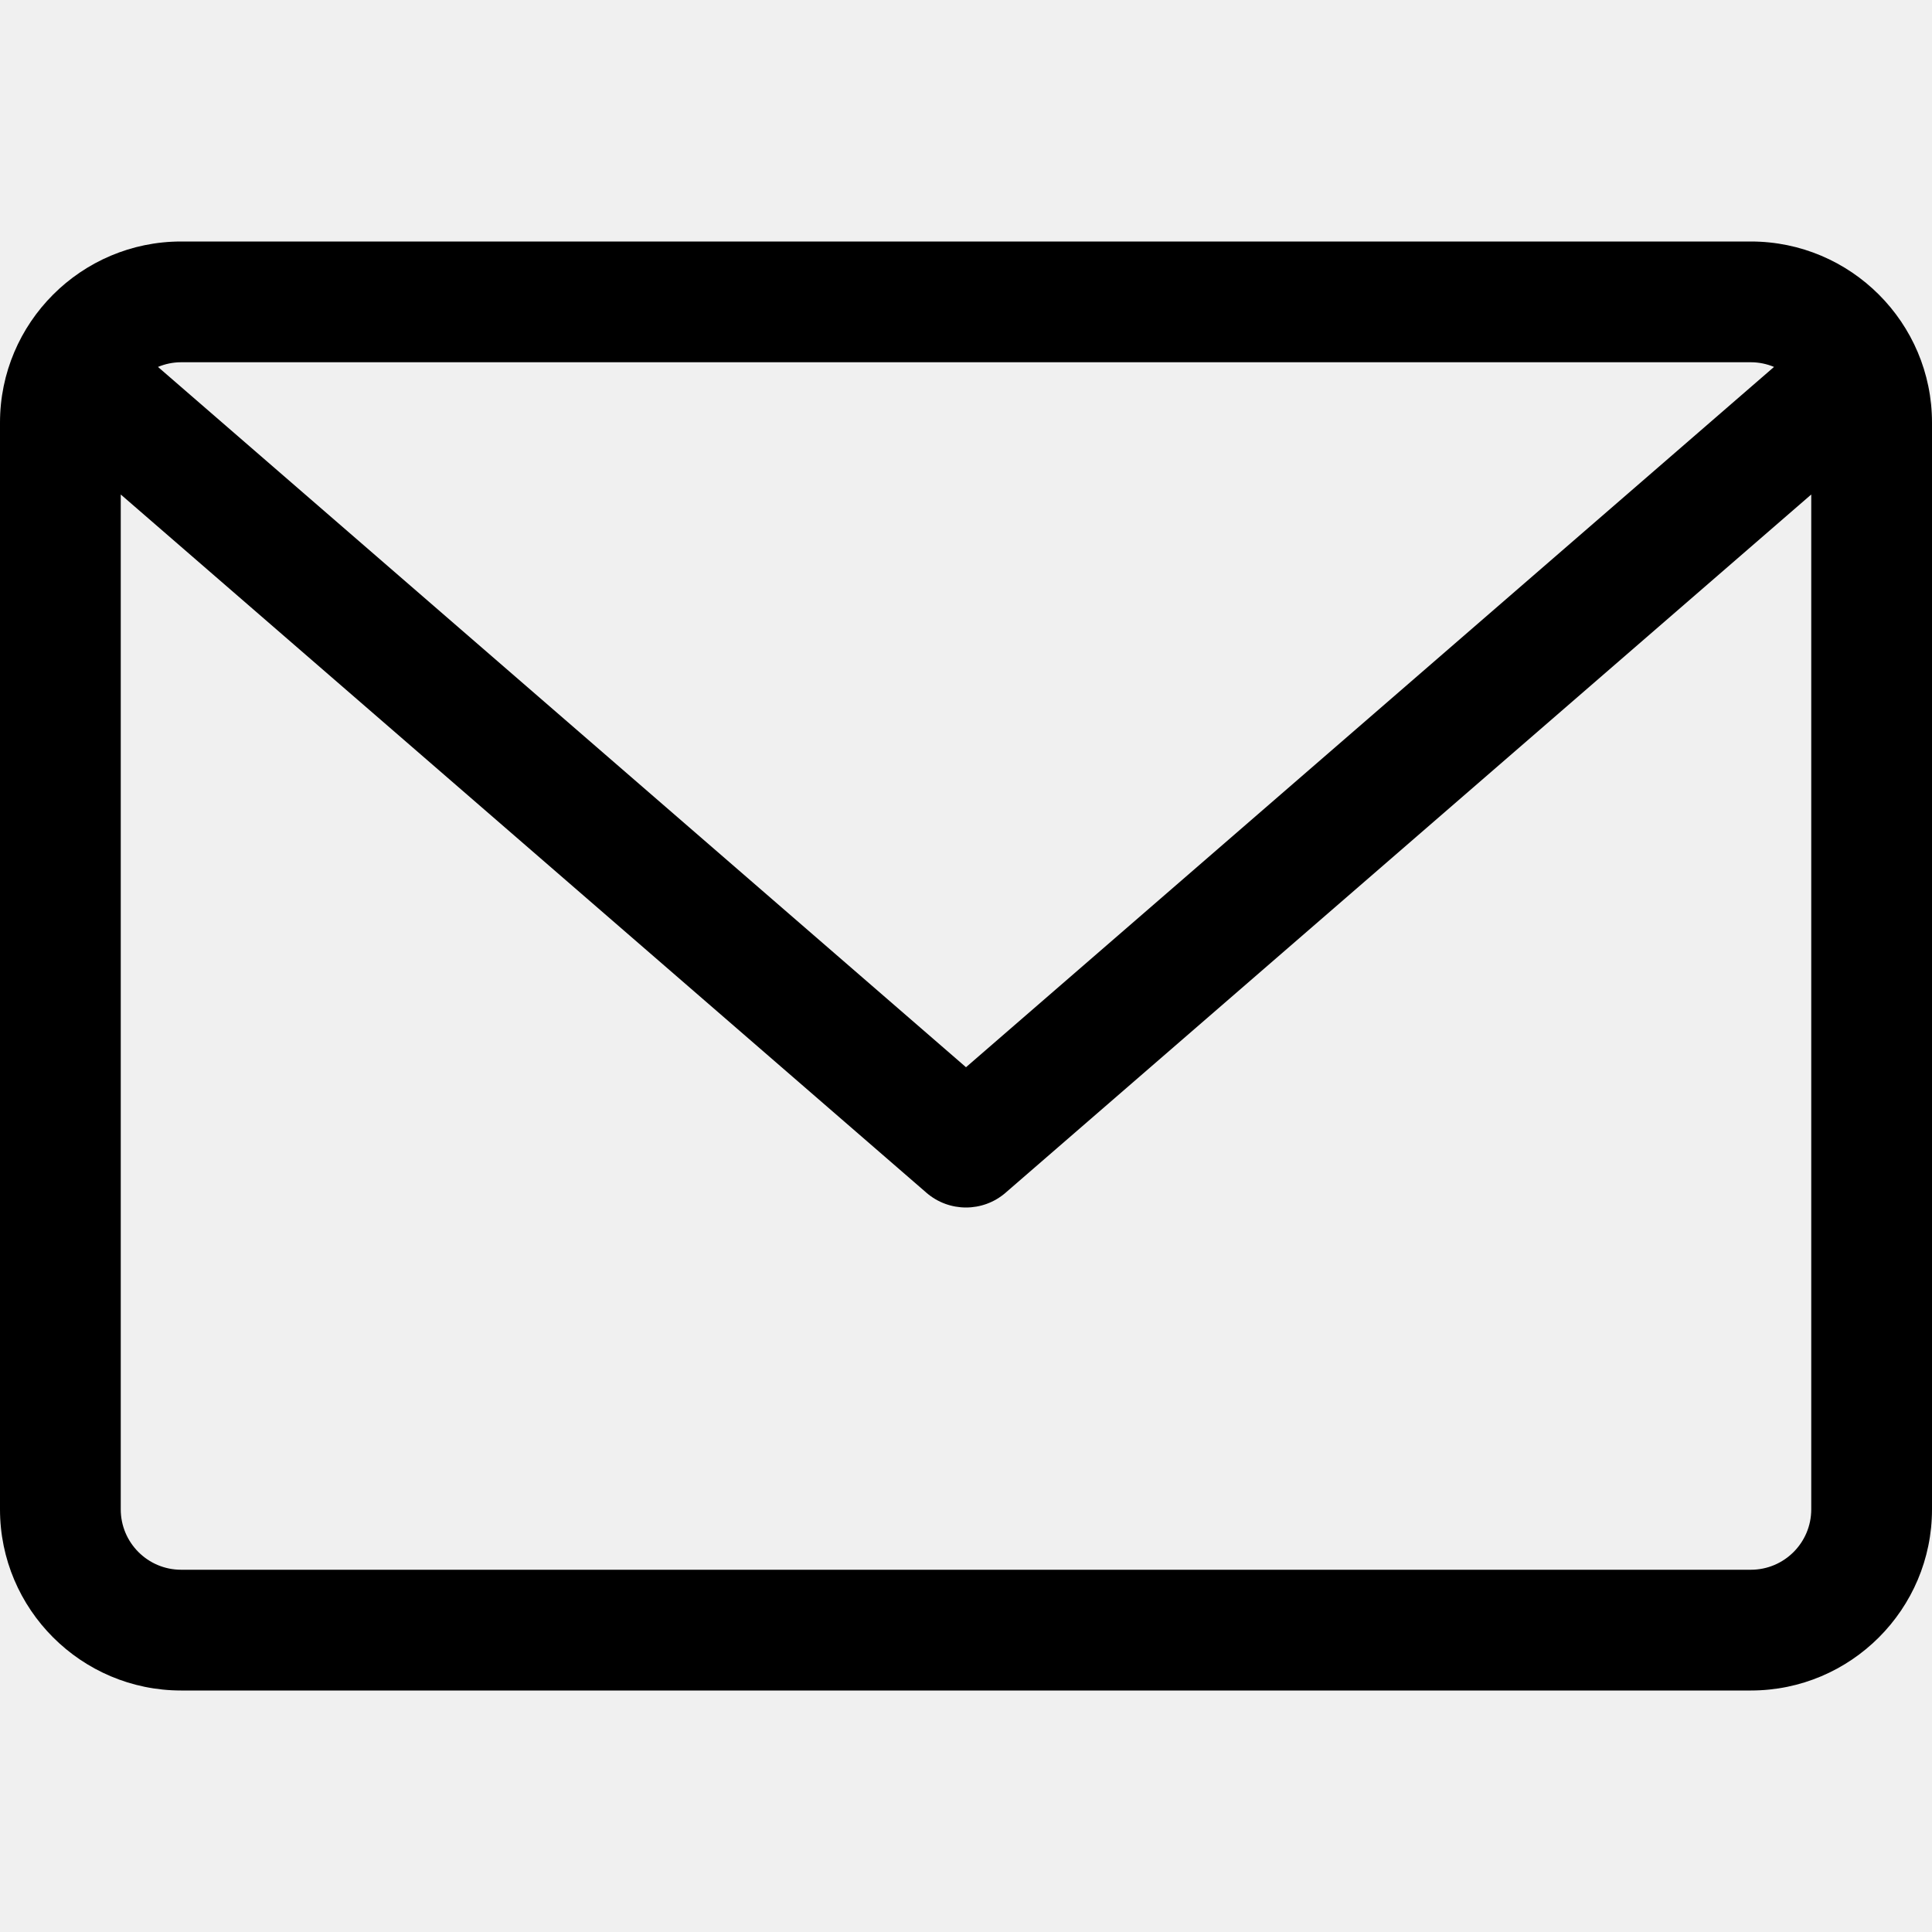
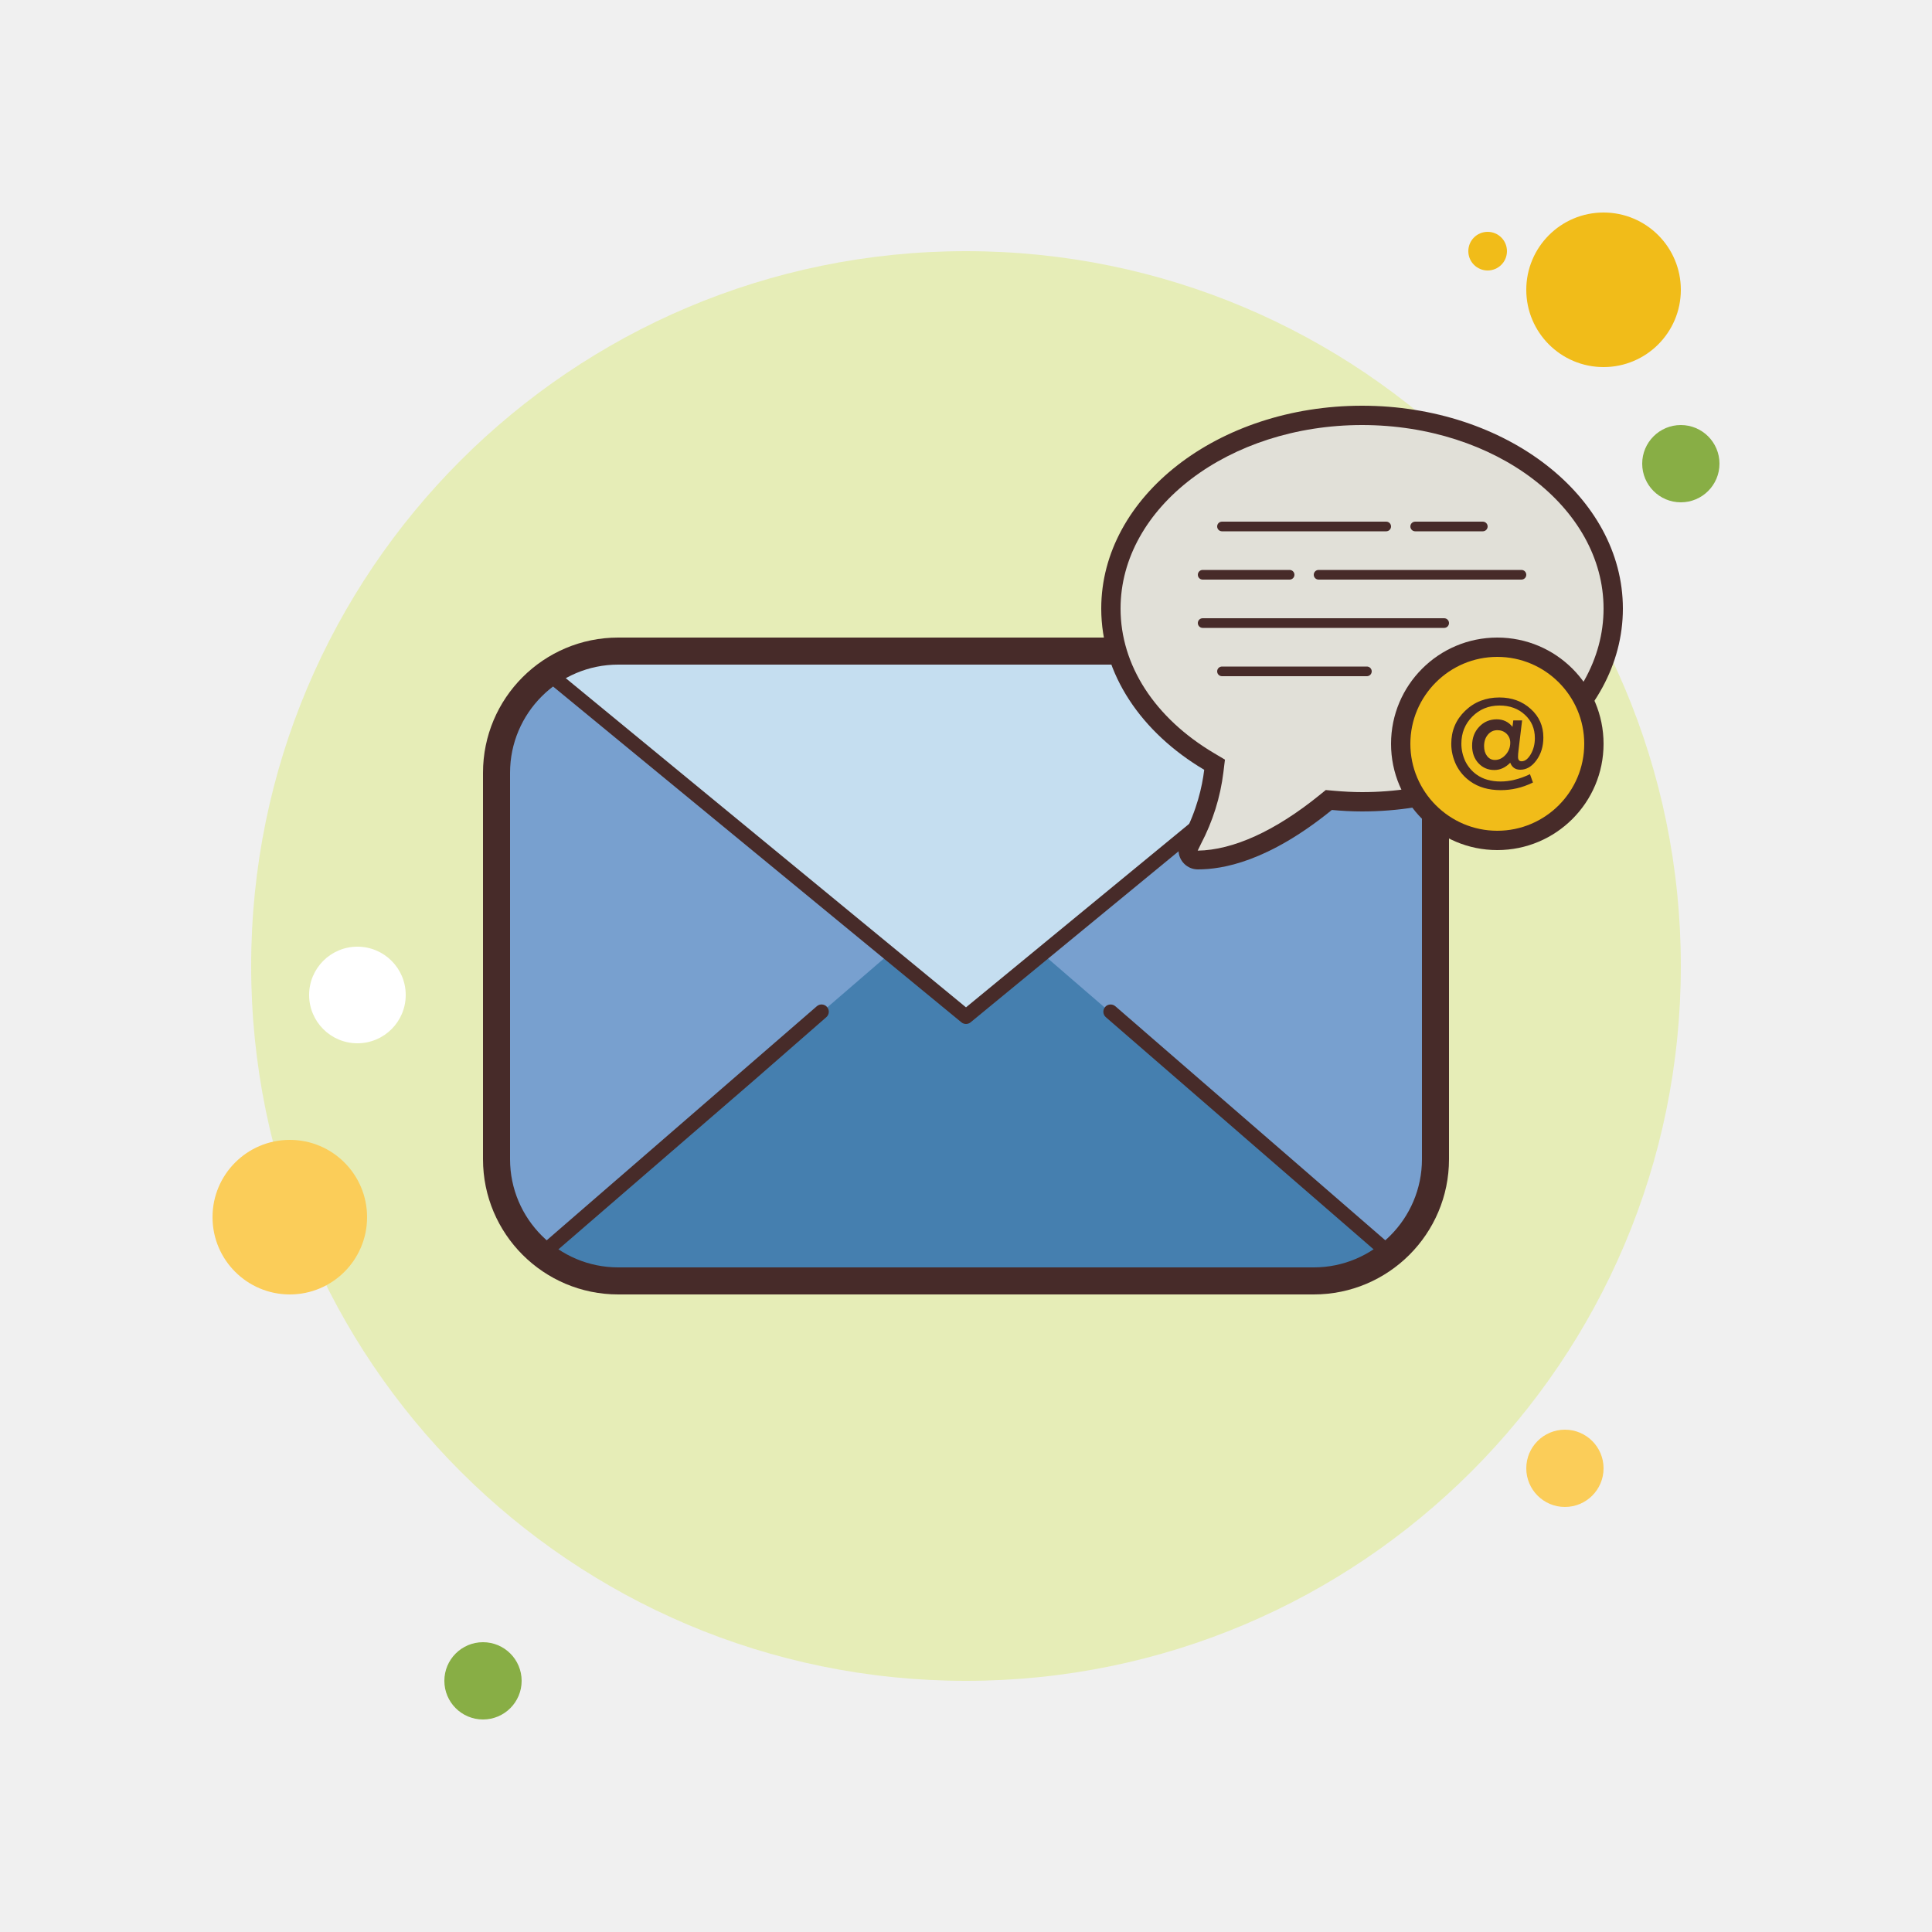
- <svg xmlns="http://www.w3.org/2000/svg" id="Capa_1" enable-background="new 0 0 479.058 479.058" height="512" viewBox="0 0 479.058 479.058" width="512">
-   <path d="m434.146 59.882h-389.234c-24.766 0-44.912 20.146-44.912 44.912v269.47c0 24.766 20.146 44.912 44.912 44.912h389.234c24.766 0 44.912-20.146 44.912-44.912v-269.47c0-24.766-20.146-44.912-44.912-44.912zm0 29.941c2.034 0 3.969.422 5.738 1.159l-200.355 173.649-200.356-173.649c1.769-.736 3.704-1.159 5.738-1.159zm0 299.411h-389.234c-8.26 0-14.971-6.71-14.971-14.971v-251.648l199.778 173.141c2.822 2.441 6.316 3.655 9.81 3.655s6.988-1.213 9.81-3.655l199.778-173.141v251.649c-.001 8.26-6.711 14.97-14.971 14.97z" />
+ <svg xmlns="http://www.w3.org/2000/svg" viewBox="0 0 100 100">
+   <path fill="#f1bc19" d="M77 12A1 1 0 1 0 77 14A1 1 0 1 0 77 12Z" />
+   <path fill="#e6edb7" d="M50 13A37 37 0 1 0 50 87A37 37 0 1 0 50 13Z" />
+   <path fill="#f1bc19" d="M83 11A4 4 0 1 0 83 19A4 4 0 1 0 83 11Z" />
+   <path fill="#88ae45" d="M87 22A2 2 0 1 0 87 26A2 2 0 1 0 87 22Z" />
+   <path fill="#fbcd59" d="M81 74A2 2 0 1 0 81 78 2 2 0 1 0 81 74zM15 59A4 4 0 1 0 15 67 4 4 0 1 0 15 59z" />
+   <path fill="#88ae45" d="M25 85A2 2 0 1 0 25 89A2 2 0 1 0 25 85Z" />
+   <path fill="#fff" d="M18.5 49A2.5 2.5 0 1 0 18.5 54 2.5 2.5 0 1 0 18.5 49zM79.5 32A1.5 1.5 0 1 0 79.5 35 1.5 1.5 0 1 0 79.5 32z" />
+   <path fill="#fff" d="M80 33A1 1 0 1 0 80 35A1 1 0 1 0 80 33Z" />
+   <path fill="#78a0cf" d="M74,40v20c0,1.91-0.89,3.61-2.28,4.71C70.7,65.52,69.41,66,68,66H32c-1.41,0-2.71-0.48-3.73-1.31 C26.89,63.6,26,61.9,26,60V40c0-2.06,1.05-3.89,2.64-4.95c0.05-0.05,0.11-0.09,0.16-0.12C29.72,34.34,30.82,34,32,34h36 c1.18,0,2.28,0.34,3.2,0.93c0.05,0.03,0.11,0.07,0.16,0.12C72.95,36.11,74,37.94,74,40z" />
+   <path fill="#457faf" d="M71.72,64.71C70.7,65.52,69.41,66,68,66H32c-1.41,0-2.71-0.48-3.73-1.31L50,45.95L71.72,64.71z" />
+   <path fill="#c5def0" d="M71.36,35.05L50,52.62L28.64,35.05c0.05-0.05,0.11-0.09,0.16-0.12C29.72,34.34,30.82,34,32,34h36 c1.18,0,2.28,0.34,3.2,0.93C71.25,34.96,71.31,35,71.36,35.05z" />
+   <path fill="#472b29" d="M50 53c-.084 0-.169-.028-.238-.085L28.546 35.467c-.16-.131-.183-.368-.051-.528s.369-.183.528-.051L50 52.14l20.978-17.251c.159-.132.395-.109.528.051.132.16.108.396-.051.528L50.238 52.915C50.169 52.972 50.084 53 50 53zM28.226 65.131c-.105 0-.209-.044-.284-.13-.135-.157-.118-.394.039-.529l14.296-12.388c.155-.137.394-.121.529.036.136.156.121.393-.036.529l-3.727 3.255L28.471 65.04C28.4 65.102 28.313 65.131 28.226 65.131z" />
+   <path fill="#472b29" d="M68,34.4c3.088,0,5.6,2.512,5.6,5.6v20c0,3.088-2.512,5.6-5.6,5.6H32c-3.088,0-5.6-2.512-5.6-5.6V40 c0-3.088,2.512-5.6,5.6-5.6H68L68,34.4z M68,33H32c-3.866,0-7,3.134-7,7v20c0,3.866,3.134,7,7,7h36c3.866,0,7-3.134,7-7V40 C75,36.134,71.866,33,68,33L68,33z" />
+   <path fill="#472b29" d="M71.774,65.131c-0.087,0-0.175-0.03-0.246-0.092L57.239,52.65c-0.157-0.136-0.173-0.373-0.038-0.529 s0.373-0.172,0.529-0.038l14.29,12.389c0.157,0.136,0.173,0.373,0.038,0.529C71.983,65.087,71.879,65.131,71.774,65.131z" />
+   <path fill="#e1e0d8" d="M70.5,21.5c7.168,0,13,4.486,13,10s-5.832,10-13,10c-0.468,0-0.965-0.024-1.52-0.074l-0.202-0.018 l-0.158,0.128C66.231,43.475,63.941,44.5,62,44.5c-0.276,0-0.5-0.224-0.5-0.5c0-0.066,0.016-0.132,0.042-0.19l0.174-0.358 c0.588-1.121,0.962-2.314,1.111-3.547l0.039-0.324l-0.281-0.166C59.353,37.498,57.5,34.613,57.5,31.5 C57.5,25.986,63.332,21.5,70.5,21.5L70.5,21.5z" />
+   <path fill="#472b29" d="M70.5,22c6.893,0,12.5,4.262,12.5,9.5S77.393,41,70.5,41c-0.453,0-0.935-0.024-1.475-0.072 l-0.404-0.036l-0.315,0.256c-2.3,1.866-4.48,2.853-6.314,2.881l0.167-0.344c0.616-1.174,1.008-2.426,1.165-3.719l0.079-0.648 l-0.561-0.333C59.764,37.16,58,34.432,58,31.5C58,26.262,63.607,22,70.5,22 M70.5,21C63.044,21,57,25.701,57,31.5 c0,3.407,2.096,6.427,5.33,8.345c-0.107,0.886-0.383,2.089-1.057,3.375l-0.181,0.372C61.035,43.717,61,43.853,61,44 c0,0.552,0.448,1,1,1c1.268,0,3.624-0.388,6.936-3.076C69.45,41.97,69.97,42,70.5,42C77.956,42,84,37.299,84,31.5S77.956,21,70.5,21 L70.5,21z" />
+   <path fill="#472b29" d="M71.75 27.5h-8.5c-.138 0-.25-.112-.25-.25S63.112 27 63.25 27h8.5c.138 0 .25.112.25.25S71.888 27.5 71.75 27.5zM76.75 27.5h-3.5c-.138 0-.25-.112-.25-.25S73.112 27 73.25 27h3.5c.138 0 .25.112.25.25S76.888 27.5 76.75 27.5zM66.75 30h-4.5C62.112 30 62 29.888 62 29.75s.112-.25.25-.25h4.5c.138 0 .25.112.25.25S66.888 30 66.75 30zM78.75 30h-10.5C68.112 30 68 29.888 68 29.75s.112-.25.25-.25h10.5c.138 0 .25.112.25.25S78.888 30 78.75 30zM74.75 32.5h-12.5c-.138 0-.25-.112-.25-.25S62.112 32 62.25 32h12.5c.138 0 .25.112.25.25S74.888 32.5 74.75 32.5zM70.75 35h-7.5C63.112 35 63 34.888 63 34.75s.112-.25.25-.25h7.5c.138 0 .25.112.25.25S70.888 35 70.75 35z" />
+   <path fill="#f1bc19" d="M77.5 33.5A5 5 0 1 0 77.5 43.5A5 5 0 1 0 77.5 33.5Z" />
+   <path fill="#472b29" d="M77.5,34c2.481,0,4.5,2.019,4.5,4.5S79.981,43,77.5,43S73,40.981,73,38.5S75.019,34,77.5,34 M77.5,33 c-3.038,0-5.5,2.462-5.5,5.5s2.462,5.5,5.5,5.5s5.5-2.462,5.5-5.5S80.538,33,77.5,33L77.5,33z" />
+   <g>
+     <path fill="#472b29" d="M78.784,37.286l-0.189,1.577c-0.008,0.058-0.014,0.114-0.017,0.167 c-0.003,0.053-0.005,0.103-0.005,0.149c0,0.15,0.062,0.225,0.186,0.225c0.174,0,0.332-0.123,0.475-0.369 c0.14-0.242,0.21-0.519,0.21-0.829c0-0.493-0.172-0.896-0.517-1.21c-0.342-0.318-0.78-0.478-1.313-0.478 c-0.557,0-1.025,0.19-1.406,0.571c-0.378,0.378-0.568,0.847-0.568,1.406c0,0.308,0.068,0.611,0.204,0.907 c0.138,0.278,0.331,0.508,0.58,0.688c0.332,0.24,0.749,0.36,1.249,0.36c0.469,0,0.959-0.119,1.472-0.357l0.045-0.024l0.156,0.433 l-0.036,0.018c-0.523,0.252-1.067,0.378-1.634,0.378c-0.627,0-1.151-0.151-1.574-0.454c-0.31-0.22-0.553-0.502-0.727-0.844 c-0.172-0.36-0.258-0.727-0.258-1.099c0-0.679,0.239-1.248,0.718-1.709c0.479-0.461,1.069-0.691,1.772-0.691 c0.647,0,1.188,0.198,1.625,0.595c0.435,0.392,0.652,0.884,0.652,1.475c0,0.457-0.118,0.848-0.354,1.174 c-0.238,0.33-0.518,0.496-0.838,0.496c-0.256,0-0.431-0.121-0.523-0.363c-0.246,0.252-0.521,0.378-0.823,0.378 c-0.33,0-0.606-0.119-0.826-0.357c-0.216-0.236-0.324-0.538-0.324-0.904c0-0.394,0.121-0.719,0.363-0.973 c0.242-0.26,0.547-0.39,0.913-0.39c0.336,0,0.608,0.13,0.814,0.39l0.042-0.333h0.456V37.286z M78.171,38.446 c0-0.186-0.063-0.341-0.189-0.466c-0.13-0.124-0.288-0.186-0.475-0.186c-0.202,0-0.367,0.078-0.496,0.234 c-0.13,0.154-0.195,0.351-0.195,0.592c0,0.208,0.052,0.379,0.156,0.514c0.104,0.134,0.238,0.201,0.402,0.201 c0.21,0,0.395-0.089,0.556-0.267C78.09,38.889,78.171,38.682,78.171,38.446z" />
+   </g>
</svg>
